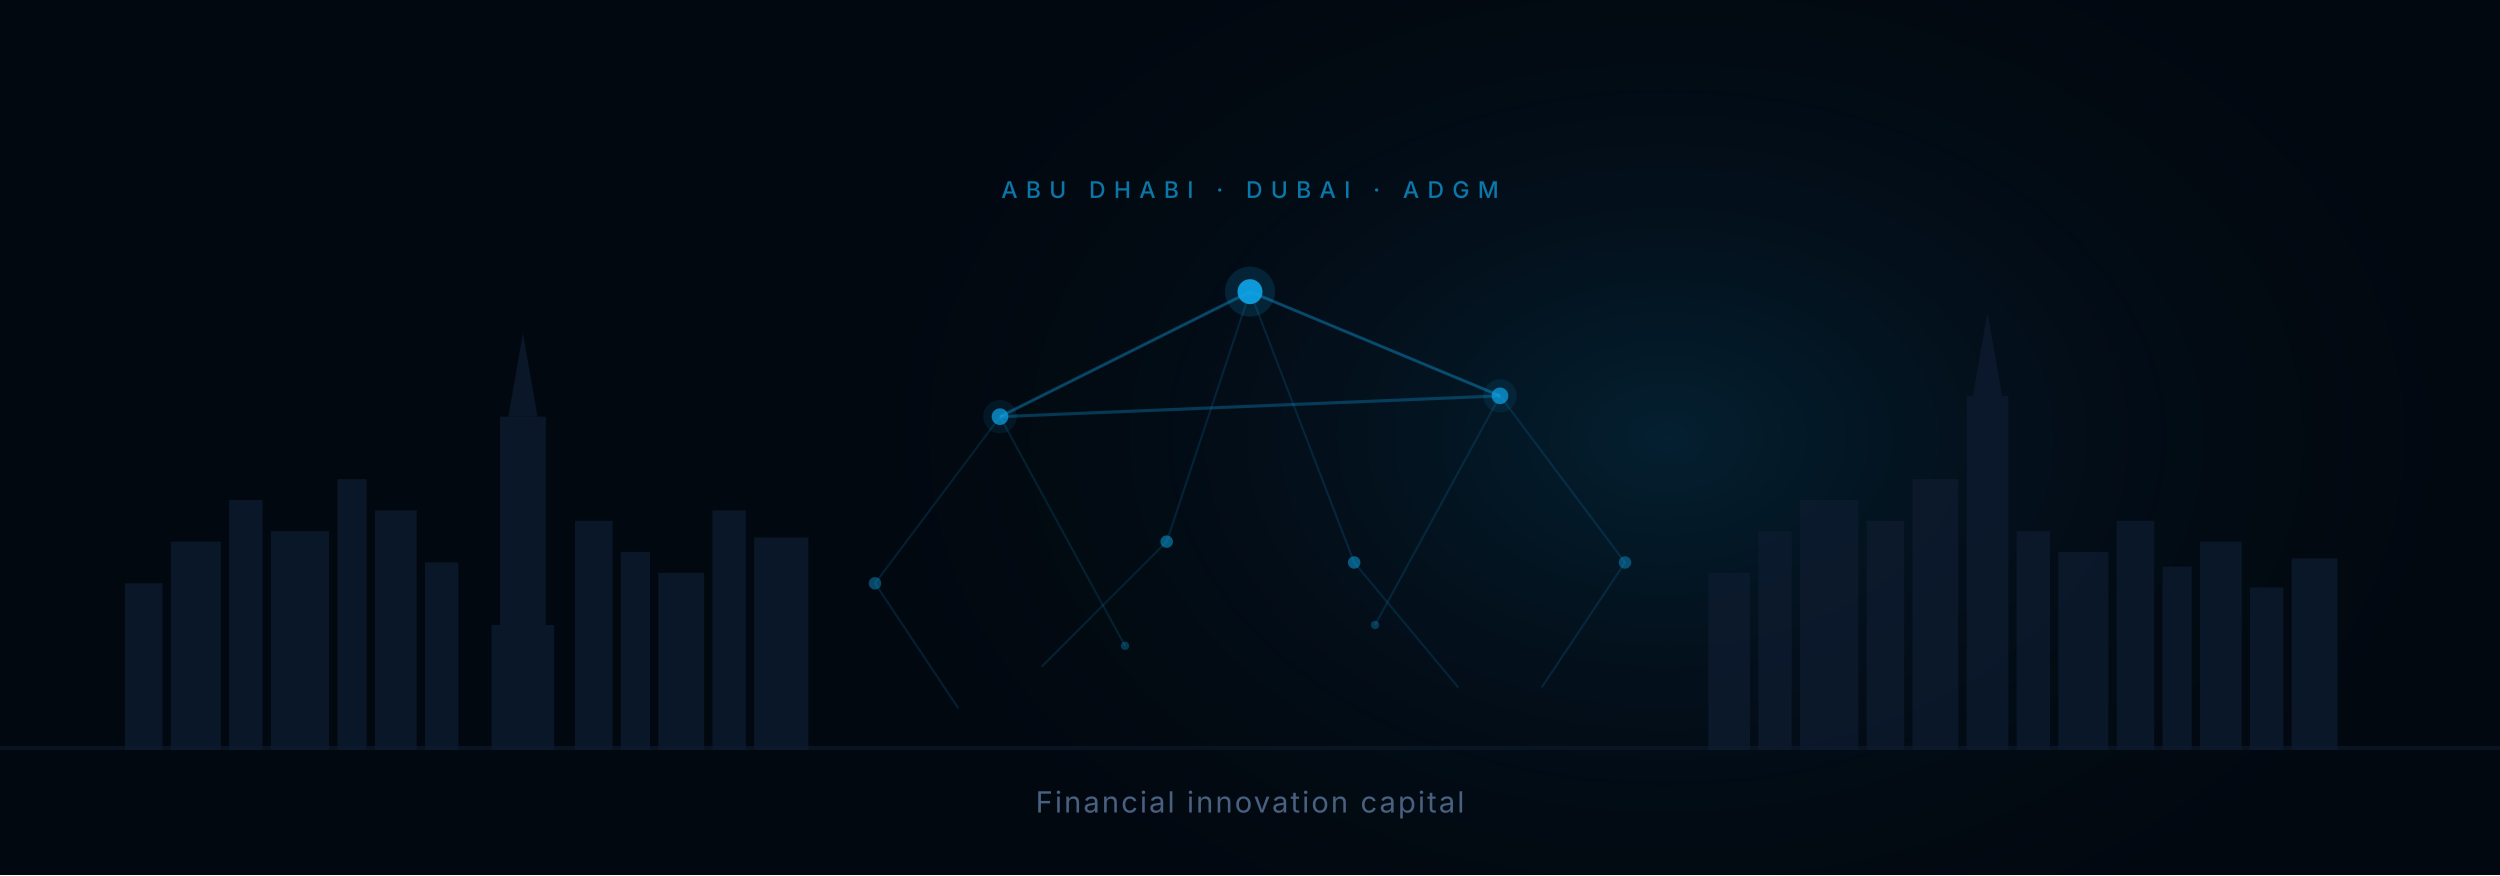
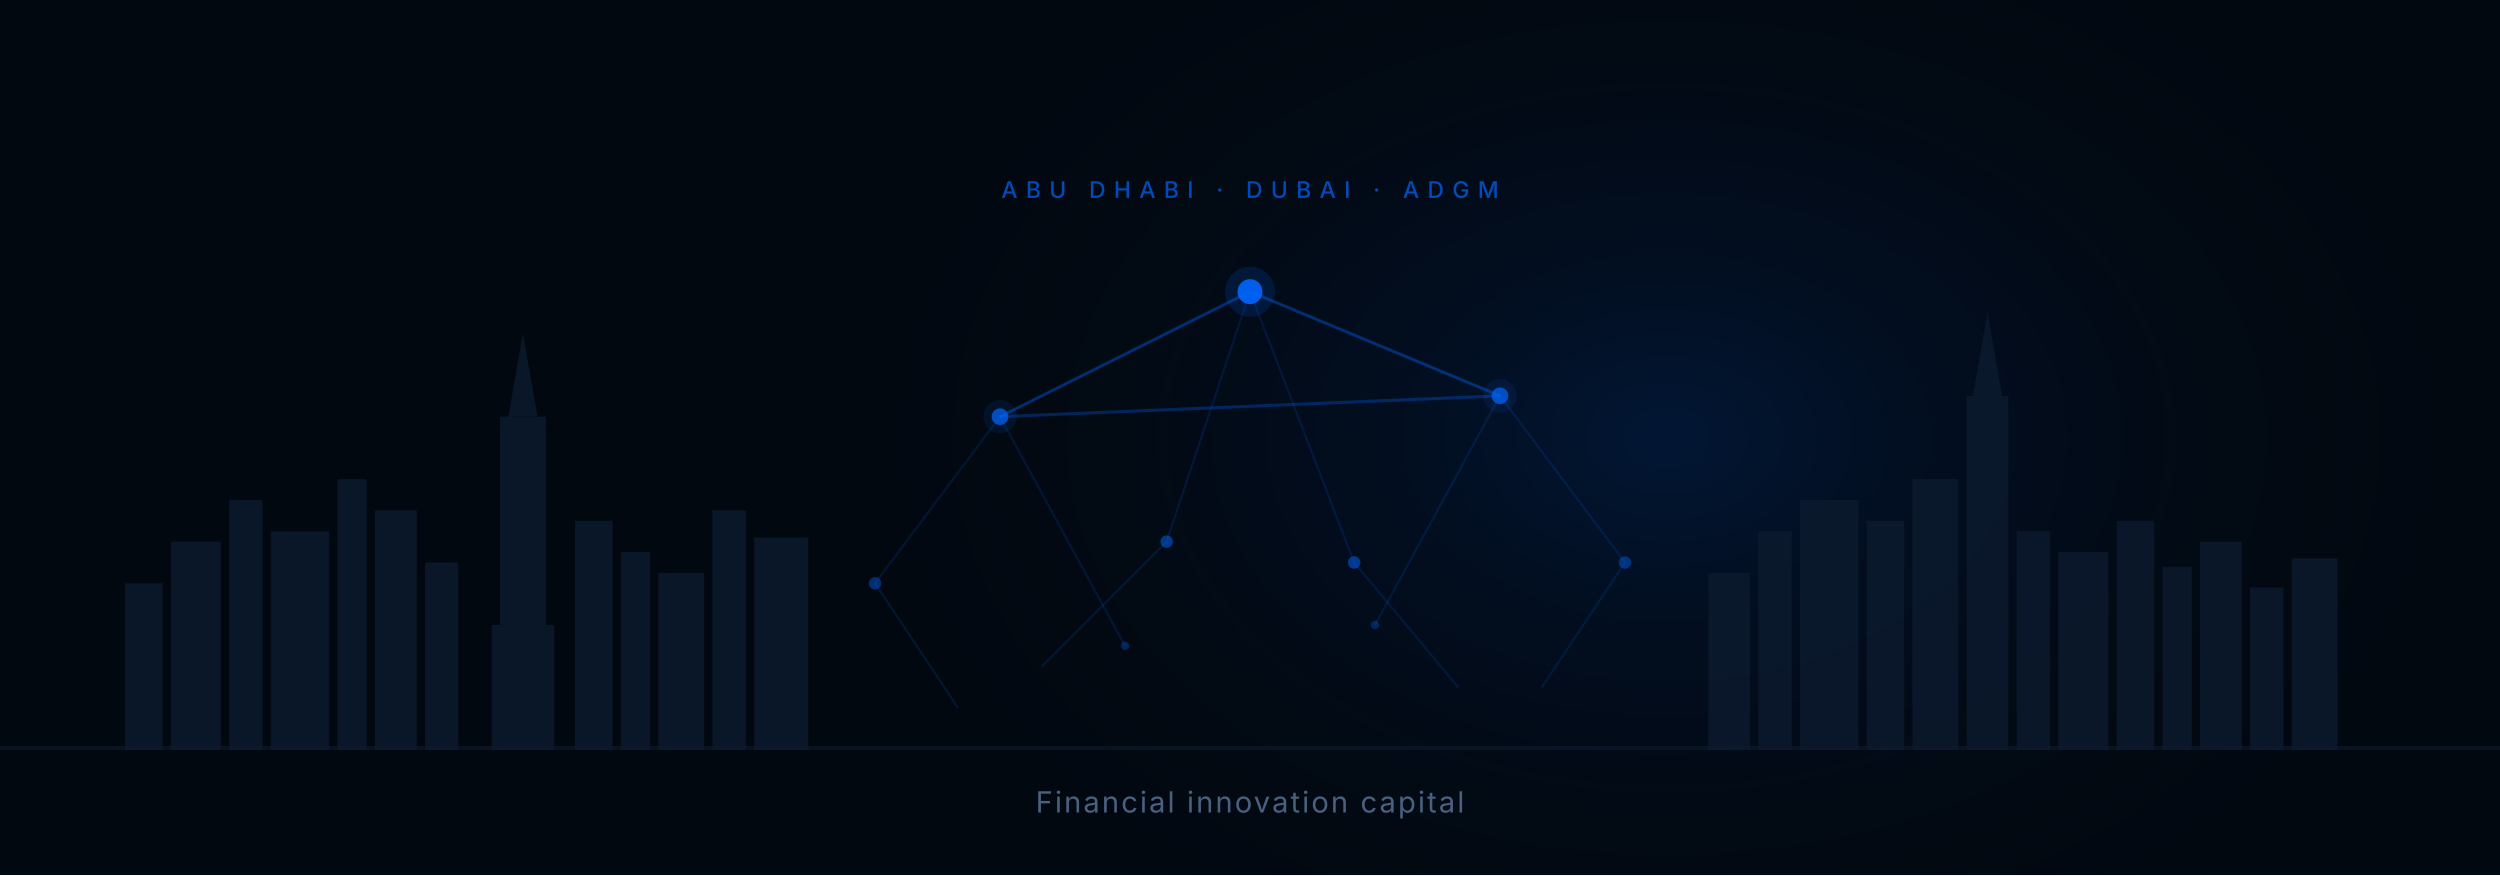
<svg xmlns="http://www.w3.org/2000/svg" viewBox="0 0 1200 420" width="1200" height="420">
  <defs>
    <radialGradient id="glow" cx="50%" cy="50%" r="50%">
-       <stop offset="0%" stop-color="#0ea5e9" stop-opacity="0.15" />
+       <stop offset="0%" stop-color="#0066FF" stop-opacity="0.15" />
      <stop offset="100%" stop-color="#020810" stop-opacity="0" />
    </radialGradient>
    <radialGradient id="nodeGlow" cx="50%" cy="50%" r="50%">
-       <stop offset="0%" stop-color="#0ea5e9" stop-opacity="0.6" />
-       <stop offset="100%" stop-color="#0ea5e9" stop-opacity="0" />
+       <stop offset="0%" stop-color="#0066FF" stop-opacity="0.6" />
+       <stop offset="100%" stop-color="#0066FF" stop-opacity="0" />
    </radialGradient>
  </defs>
  <rect width="1200" height="420" fill="#020810" />
  <ellipse cx="800" cy="210" rx="400" ry="280" fill="url(#glow)" />
  <g fill="#0d1a2e" opacity="0.8">
    <rect x="60" y="280" width="18" height="80" />
    <rect x="82" y="260" width="24" height="100" />
    <rect x="110" y="240" width="16" height="120" />
    <rect x="130" y="255" width="28" height="105" />
    <rect x="162" y="230" width="14" height="130" />
    <rect x="180" y="245" width="20" height="115" />
    <rect x="204" y="270" width="16" height="90" />
    <rect x="240" y="200" width="22" height="160" />
    <polygon points="251,160 244,200 258,200" />
    <rect x="236" y="300" width="30" height="60" />
    <rect x="276" y="250" width="18" height="110" />
    <rect x="298" y="265" width="14" height="95" />
    <rect x="316" y="275" width="22" height="85" />
    <rect x="342" y="245" width="16" height="115" />
    <rect x="362" y="258" width="26" height="102" />
    <rect x="820" y="275" width="20" height="85" />
    <rect x="844" y="255" width="16" height="105" />
    <rect x="864" y="240" width="28" height="120" />
    <rect x="896" y="250" width="18" height="110" />
    <rect x="918" y="230" width="22" height="130" />
    <rect x="944" y="190" width="20" height="170" />
    <polygon points="954,150 947,190 961,190" />
    <rect x="968" y="255" width="16" height="105" />
    <rect x="988" y="265" width="24" height="95" />
    <rect x="1016" y="250" width="18" height="110" />
    <rect x="1038" y="272" width="14" height="88" />
    <rect x="1056" y="260" width="20" height="100" />
    <rect x="1080" y="282" width="16" height="78" />
    <rect x="1100" y="268" width="22" height="92" />
  </g>
  <rect x="0" y="358" width="1200" height="2" fill="#0d1a2e" opacity="0.6" />
-   <g stroke="#0ea5e9" stroke-opacity="0.15" stroke-width="1" fill="none">
+   <g stroke="#0066FF" stroke-opacity="0.15" stroke-width="1" fill="none">
    <line x1="600" y1="140" x2="480" y2="200" />
    <line x1="600" y1="140" x2="720" y2="190" />
    <line x1="600" y1="140" x2="560" y2="260" />
    <line x1="600" y1="140" x2="650" y2="270" />
    <line x1="480" y1="200" x2="420" y2="280" />
    <line x1="480" y1="200" x2="540" y2="310" />
    <line x1="720" y1="190" x2="780" y2="270" />
    <line x1="720" y1="190" x2="660" y2="300" />
    <line x1="560" y1="260" x2="500" y2="320" />
    <line x1="650" y1="270" x2="700" y2="330" />
    <line x1="420" y1="280" x2="460" y2="340" />
    <line x1="780" y1="270" x2="740" y2="330" />
  </g>
-   <g stroke="#0ea5e9" stroke-opacity="0.3" stroke-width="1.5" fill="none">
+   <g stroke="#0066FF" stroke-opacity="0.3" stroke-width="1.5" fill="none">
    <line x1="600" y1="140" x2="480" y2="200" />
    <line x1="600" y1="140" x2="720" y2="190" />
    <line x1="480" y1="200" x2="720" y2="190" />
  </g>
-   <circle cx="600" cy="140" r="6" fill="#0ea5e9" opacity="0.9" />
-   <circle cx="600" cy="140" r="12" fill="#0ea5e9" opacity="0.15" />
-   <circle cx="480" cy="200" r="4" fill="#0ea5e9" opacity="0.7" />
-   <circle cx="480" cy="200" r="8" fill="#0ea5e9" opacity="0.1" />
-   <circle cx="720" cy="190" r="4" fill="#0ea5e9" opacity="0.7" />
-   <circle cx="720" cy="190" r="8" fill="#0ea5e9" opacity="0.1" />
-   <circle cx="560" cy="260" r="3" fill="#0ea5e9" opacity="0.5" />
-   <circle cx="650" cy="270" r="3" fill="#0ea5e9" opacity="0.5" />
-   <circle cx="420" cy="280" r="3" fill="#0ea5e9" opacity="0.4" />
-   <circle cx="780" cy="270" r="3" fill="#0ea5e9" opacity="0.4" />
-   <circle cx="540" cy="310" r="2" fill="#0ea5e9" opacity="0.3" />
-   <circle cx="660" cy="300" r="2" fill="#0ea5e9" opacity="0.3" />
-   <text x="600" y="95" font-family="Inter, system-ui, sans-serif" font-size="11" font-weight="500" letter-spacing="4" fill="#0ea5e9" opacity="0.7" text-anchor="middle">ABU DHABI · DUBAI · ADGM</text>
+   <circle cx="600" cy="140" r="6" fill="#0066FF" opacity="0.9" />
+   <circle cx="600" cy="140" r="12" fill="#0066FF" opacity="0.15" />
+   <circle cx="480" cy="200" r="4" fill="#0066FF" opacity="0.7" />
+   <circle cx="480" cy="200" r="8" fill="#0066FF" opacity="0.1" />
+   <circle cx="720" cy="190" r="4" fill="#0066FF" opacity="0.7" />
+   <circle cx="720" cy="190" r="8" fill="#0066FF" opacity="0.1" />
+   <circle cx="560" cy="260" r="3" fill="#0066FF" opacity="0.5" />
+   <circle cx="650" cy="270" r="3" fill="#0066FF" opacity="0.5" />
+   <circle cx="420" cy="280" r="3" fill="#0066FF" opacity="0.4" />
+   <circle cx="780" cy="270" r="3" fill="#0066FF" opacity="0.4" />
+   <circle cx="540" cy="310" r="2" fill="#0066FF" opacity="0.3" />
+   <circle cx="660" cy="300" r="2" fill="#0066FF" opacity="0.3" />
+   <text x="600" y="95" font-family="Inter, system-ui, sans-serif" font-size="11" font-weight="500" letter-spacing="4" fill="#0066FF" opacity="0.7" text-anchor="middle">ABU DHABI · DUBAI · ADGM</text>
  <text x="600" y="390" font-family="Inter, system-ui, sans-serif" font-size="14" font-weight="400" letter-spacing="1" fill="#4a6080" text-anchor="middle">Financial innovation capital</text>
</svg>
